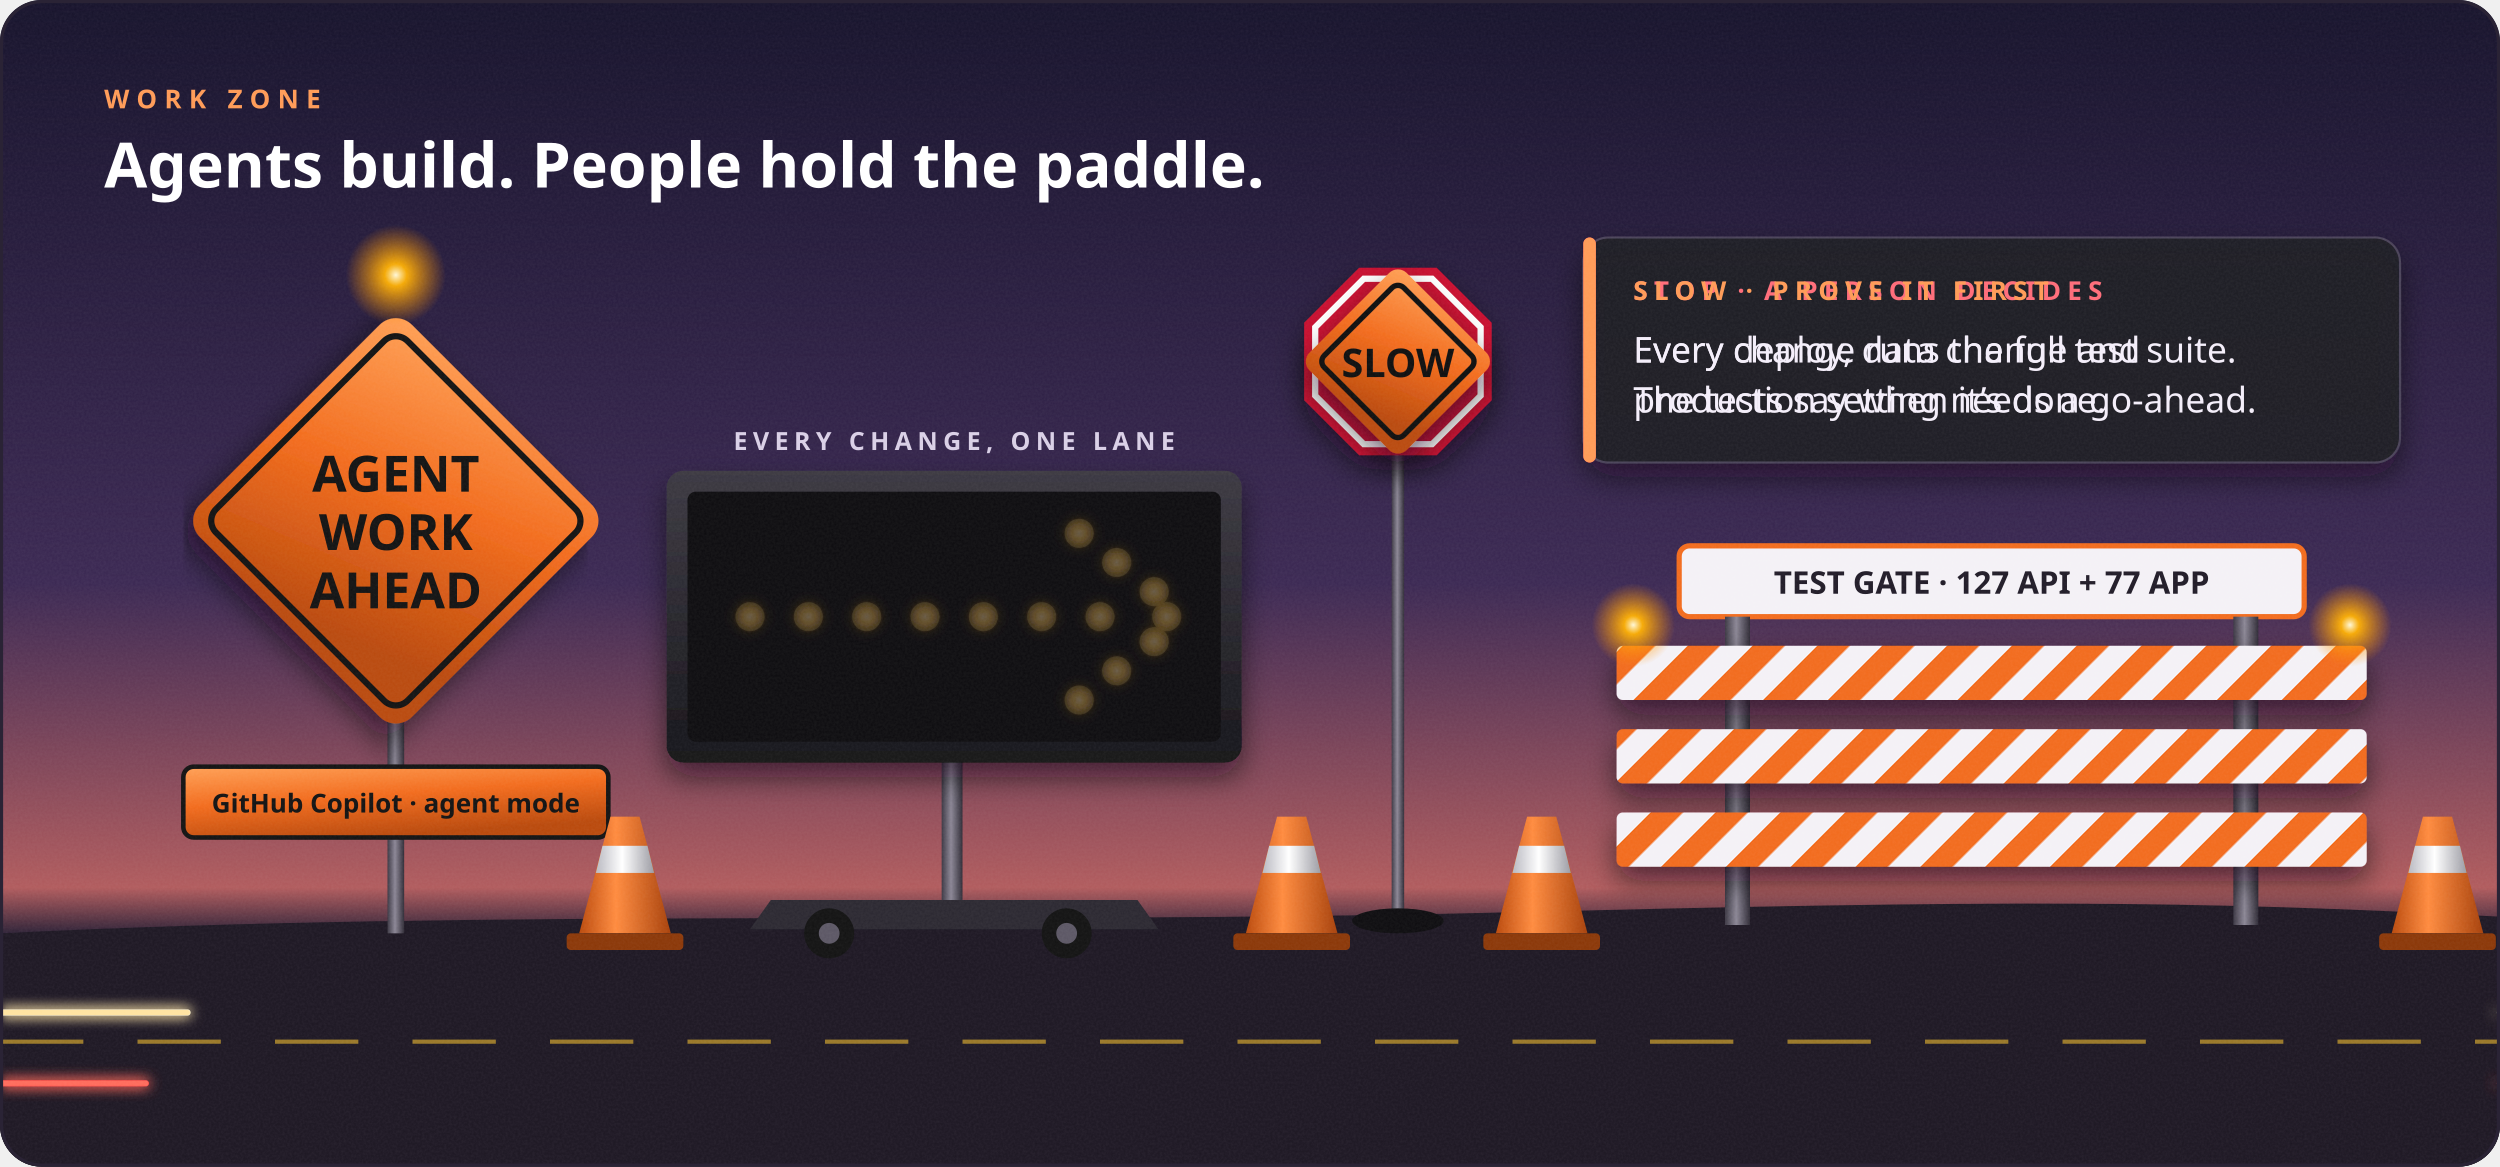
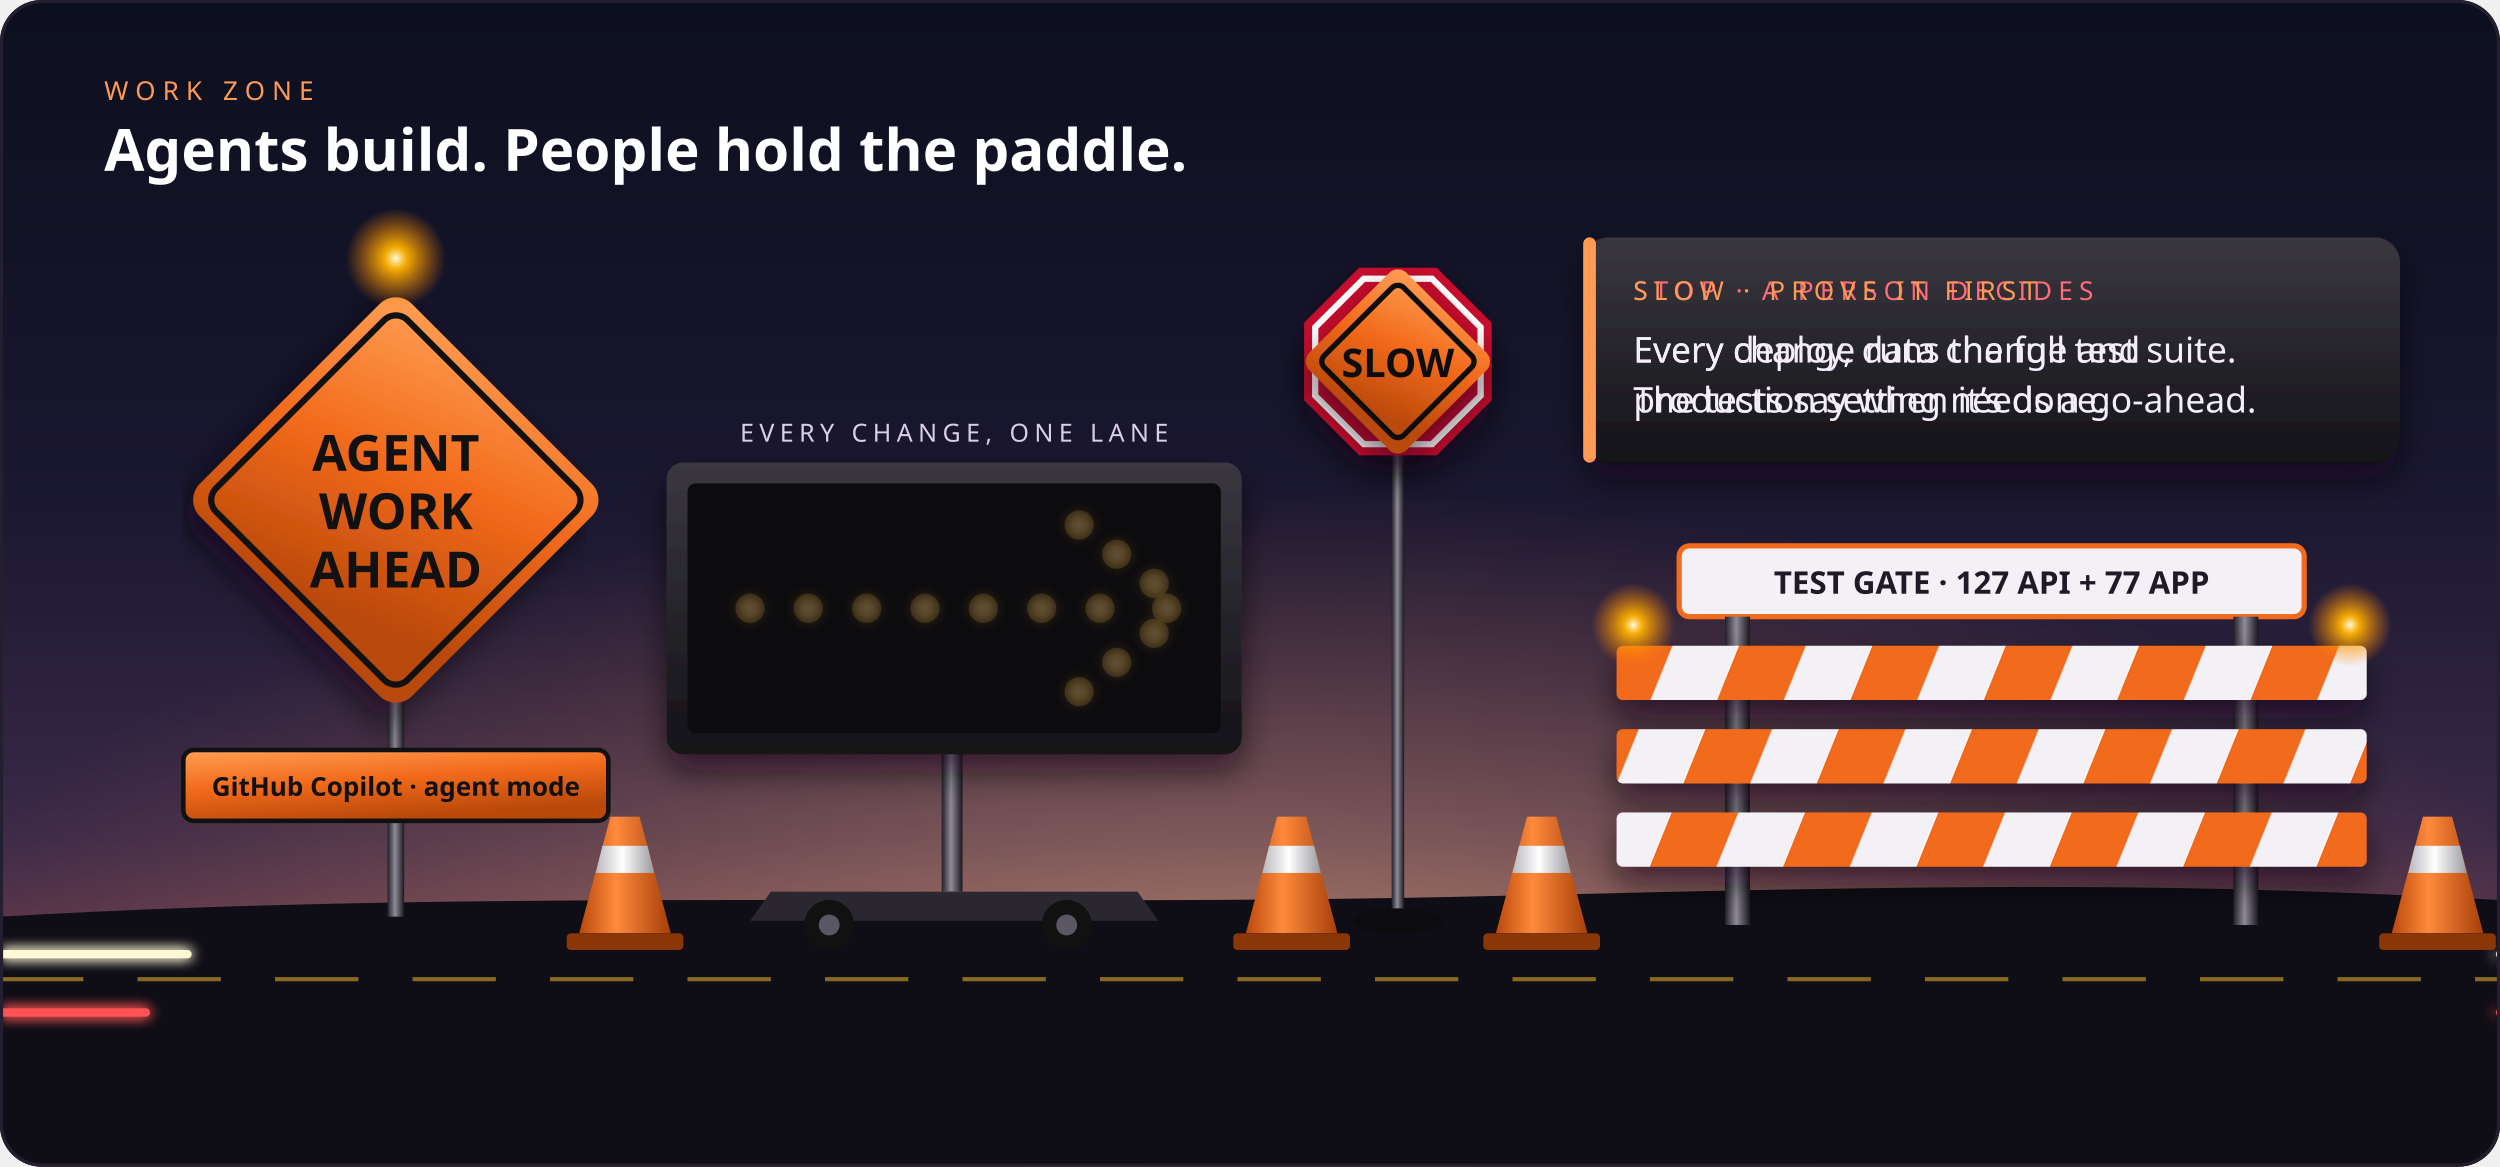
- <svg xmlns="http://www.w3.org/2000/svg" width="1200" height="560" viewBox="0 0 1200 560" font-family="'Segoe UI Variable Display','Segoe UI',system-ui,sans-serif" font-weight="600">
+ <svg xmlns="http://www.w3.org/2000/svg" width="1200" height="560" viewBox="0 0 1200 560" font-family="'Segoe UI Variable Display','Segoe UI',system-ui,sans-serif">
  <defs>
    <linearGradient id="sky" x1="0" y1="0" x2="0" y2="1">
-       <stop offset="0" stop-color="#15112a" />
-       <stop offset=".5" stop-color="#3a2752" />
-       <stop offset=".76" stop-color="#b05a5c" />
-       <stop offset=".8" stop-color="#2a1f35" />
-       <stop offset="1" stop-color="#120e18" />
+       <stop offset="0" stop-color="#0c0f1e" />
+       <stop offset=".42" stop-color="#1a1730" />
+       <stop offset=".72" stop-color="#3a2948" />
+       <stop offset=".92" stop-color="#7a3f4d" />
+     </linearGradient>
+     <radialGradient id="sun" cx=".5" cy="1.02" r=".6">
+       <stop offset="0" stop-color="#ffd9a0" stop-opacity=".8" />
+       <stop offset="1" stop-color="#c96a4a" stop-opacity="0" />
+     </radialGradient>
+     <linearGradient id="post" x1="0" y1="0" x2="1" y2="0">
+       <stop offset="0" stop-color="#221f29" />
+       <stop offset=".45" stop-color="#8f8b98" />
+       <stop offset="1" stop-color="#1a171f" />
    </linearGradient>
    <linearGradient id="orange" x1="0" y1="0" x2=".4" y2="1">
      <stop offset="0" stop-color="#ffa055" />
      <stop offset=".5" stop-color="#f26a1b" />
      <stop offset="1" stop-color="#b9480a" />
    </linearGradient>
    <linearGradient id="coneG" x1="0" y1="0" x2="1" y2="0">
      <stop offset="0" stop-color="#b9480a" />
      <stop offset=".4" stop-color="#ff8a3d" />
      <stop offset="1" stop-color="#a63f08" />
    </linearGradient>
    <linearGradient id="collar" x1="0" y1="0" x2="1" y2="0">
      <stop offset="0" stop-color="#b8b8c0" />
      <stop offset=".45" stop-color="#ffffff" />
      <stop offset="1" stop-color="#9a9aa2" />
    </linearGradient>
-     <linearGradient id="post" x1="0" y1="0" x2="1" y2="0">
-       <stop offset="0" stop-color="#3a3642" />
-       <stop offset=".45" stop-color="#8a8594" />
-       <stop offset="1" stop-color="#2e2a35" />
-     </linearGradient>
    <linearGradient id="housing" x1="0" y1="0" x2="0" y2="1">
      <stop offset="0" stop-color="#3a3740" />
      <stop offset="1" stop-color="#141318" />
    </linearGradient>
+     <pattern id="stripes" width="64" height="32" patternUnits="userSpaceOnUse" patternTransform="skewX(-22)">
+       <rect width="64" height="32" fill="#f4f1f6" />
+       <rect width="32" height="32" fill="#f26a1b" />
+     </pattern>
    <linearGradient id="sheenG" x1="0" y1="0" x2="1" y2="0">
      <stop offset="0" stop-color="#fff" stop-opacity="0" />
      <stop offset=".5" stop-color="#fff" stop-opacity=".38" />
      <stop offset="1" stop-color="#fff" stop-opacity="0" />
    </linearGradient>
    <radialGradient id="beacon">
-       <stop offset="0" stop-color="#fff7d6" />
-       <stop offset=".22" stop-color="#ffb000" stop-opacity=".95" />
-       <stop offset="1" stop-color="#ff8a00" stop-opacity="0" />
+       <stop offset="0" stop-color="#fff8d6" />
+       <stop offset=".22" stop-color="#ffb300" stop-opacity=".95" />
+       <stop offset="1" stop-color="#ff7b00" stop-opacity="0" />
    </radialGradient>
    <radialGradient id="lamp">
      <stop offset="0" stop-color="#fff4cf" />
-       <stop offset=".45" stop-color="#ffb000" />
+       <stop offset=".45" stop-color="#ffb300" />
      <stop offset="1" stop-color="#ff8a00" stop-opacity="0" />
    </radialGradient>
-     <pattern id="stripes" width="22" height="22" patternUnits="userSpaceOnUse" patternTransform="rotate(45)">
-       <rect width="22" height="22" fill="#f4f1f6" />
-       <rect width="11" height="22" fill="#f26a1b" />
-     </pattern>
    <filter id="shadow" x="-20%" y="-20%" width="140%" height="150%">
-       <feDropShadow dx="0" dy="7" stdDeviation="7" flood-color="#07050c" flood-opacity=".6" />
-     </filter>
-     <filter id="glow" x="-80%" y="-80%" width="260%" height="260%">
+       <feDropShadow dx="0" dy="8" stdDeviation="8" flood-color="#07050c" flood-opacity=".6" />
+     </filter>
+     <filter id="glow" x="-60%" y="-60%" width="220%" height="220%">
      <feGaussianBlur stdDeviation="3" result="b" />
      <feMerge>
        <feMergeNode in="b" />
        <feMergeNode in="b" />
        <feMergeNode in="SourceGraphic" />
      </feMerge>
    </filter>
+     <filter id="soft" x="-30%" y="-30%" width="160%" height="160%">
+       <feGaussianBlur stdDeviation="10" />
+     </filter>
    <filter id="grain" x="0" y="0" width="100%" height="100%">
-       <feTurbulence type="fractalNoise" baseFrequency=".85" numOctaves="2" seed="8" />
-       <feColorMatrix values="0 0 0 0 1  0 0 0 0 1  0 0 0 0 1  0 0 0 .06 0" />
+       <feTurbulence type="fractalNoise" baseFrequency=".75" numOctaves="2" seed="3" />
+       <feColorMatrix values="0 0 0 0 1  0 0 0 0 1  0 0 0 0 1  0 0 0 .07 0" />
      <feComposite in2="SourceGraphic" operator="in" />
    </filter>
-     <clipPath id="dmd">
-       <rect x="-72" y="-72" width="144" height="144" rx="11" transform="rotate(45)" />
-     </clipPath>
    <clipPath id="frame">
      <rect width="1200" height="560" rx="20" />
    </clipPath>
    <g id="cone">
      <path d="M-7 -56 H7 L22 0 H-22 Z" fill="url(#coneG)" />
      <path d="M-10.8 -42 H10.8 L14 -29 H-14 Z" fill="url(#collar)" />
      <rect x="-28" y="0" width="56" height="8" rx="2" fill="#8a3606" />
    </g>
+     <clipPath id="cStop">
+       <rect x="-72" y="-72" width="144" height="144" rx="11" transform="rotate(45)" />
+     </clipPath>
  </defs>
  <style>
    .stop{animation:stopA 8s steps(1) infinite}
    @keyframes stopA{0%{opacity:1}50%,100%{opacity:0}}
    .slow{animation:slowA 8s steps(1) infinite}
    @keyframes slowA{0%{opacity:0}50%,100%{opacity:1}}
    .flip{animation:flip 8s ease-in-out infinite;transform-box:fill-box;transform-origin:center}
    @keyframes flip{0%,44%{transform:scaleX(1)}50%{transform:scaleX(.02)}56%,94%{transform:scaleX(1)}100%{transform:scaleX(.02)}}
    .beacon{animation:beacon 1.2s ease-in-out infinite}
    @keyframes beacon{0%,100%{opacity:1}50%{opacity:.05}}
-     .seq{opacity:.12;animation:seq 1.8s steps(1) infinite}
-     @keyframes seq{0%{opacity:1}62%,100%{opacity:.12}}
+     .seq{opacity:.1;animation:seq 1.8s steps(1) infinite}
+     @keyframes seq{0%{opacity:1}62%,100%{opacity:.1}}
    .sheen{animation:sheen 6s cubic-bezier(.45,0,.2,1) infinite}
    @keyframes sheen{0%{transform:translateX(0)}30%,100%{transform:translateX(520px)}}
-     .head{stroke-dasharray:90 1110;animation:head 3s linear infinite}
+     .head{stroke-dasharray:90 1110;animation:head 2.8s linear infinite}
    @keyframes head{from{stroke-dashoffset:-1110}to{stroke-dashoffset:90}}
-     .tail{stroke-dasharray:70 1130;animation:tail 3.8s linear infinite}
+     .tail{stroke-dasharray:70 1130;animation:tail 3.6s linear infinite}
    @keyframes tail{from{stroke-dashoffset:70}to{stroke-dashoffset:-1130}}
+     .drift{animation:drift 6s ease-in-out infinite}
+     @keyframes drift{0%,100%{transform:rotate(-.6deg)}50%{transform:rotate(.6deg)}}
    @media (prefers-reduced-motion: reduce){*{animation:none!important}.slow{opacity:0}.seq{opacity:1}}
  </style>
  <g clip-path="url(#frame)">
    <rect width="1200" height="560" fill="url(#sky)" />
-     <path d="M0 448 C 240 436, 480 444, 720 438 S 1050 432, 1200 440 V560 H0 Z" fill="#1c1622" />
-     <path d="M0 500 H1200" stroke="#ffc72c" stroke-width="2" stroke-dasharray="40 26" opacity=".55" />
+     <rect width="1200" height="560" fill="url(#sun)" />
+     <circle cx="600" cy="540" r="50" fill="#fff2cf" opacity=".8" filter="url(#soft)" />
+     <path d="M0 440 C 240 426, 480 436, 720 430 S 1050 424, 1200 432 V560 H0 Z" fill="#0f0d15" />
+     <path d="M0 470 H1200" stroke="#ffc72c" stroke-width="2" stroke-dasharray="40 26" opacity=".5" />
    <g fill="none" stroke-linecap="round" filter="url(#glow)">
-       <path class="head" d="M0 486 H1200" stroke="#fff3cf" stroke-width="3" />
-       <path class="head" style="animation-delay:-1.4s" d="M0 486 H1200" stroke="#ffe3a0" stroke-width="2.4" />
-       <path class="tail" d="M0 520 H1200" stroke="#ff4a4a" stroke-width="3" />
-       <path class="tail" style="animation-delay:-2s" d="M0 520 H1200" stroke="#ff6a5a" stroke-width="2.4" />
-     </g>
-     <text x="50" y="52" font-size="12.5" letter-spacing="3.5" fill="#ff9a55">WORK ZONE</text>
-     <text x="50" y="90" font-size="30" fill="#fff">Agents build. People hold the paddle.</text>
-     <rect x="186" y="340" width="8" height="108" fill="url(#post)" />
-     <g transform="translate(190 250)">
-       <rect x="-72" y="-72" width="144" height="144" rx="11" fill="url(#orange)" transform="rotate(45)" filter="url(#shadow)" />
-       <rect x="-65" y="-65" width="130" height="130" rx="8" fill="none" stroke="#111" stroke-width="3" transform="rotate(45)" />
-       <g clip-path="url(#dmd)">
-         <g class="sheen">
-           <rect x="-260" y="-110" width="70" height="220" fill="url(#sheenG)" transform="skewX(-22)" />
+       <path class="head" d="M0 458 H1200" stroke="#fff8d6" stroke-width="4" />
+       <path class="head" style="animation-delay:-1.4s" d="M0 458 H1200" stroke="#fff8d6" stroke-width="3" />
+       <path class="tail" d="M0 486 H1200" stroke="#ff5252" stroke-width="4" />
+       <path class="tail" style="animation-delay:-2s" d="M0 486 H1200" stroke="#ff5252" stroke-width="3" />
+     </g>
+     <text x="50" y="48" font-size="12.5" letter-spacing="3.4" fill="#ff9a55">WORK ZONE</text>
+     <text x="50" y="82" font-size="28" font-weight="600" fill="#fff">Agents build. People hold the paddle.</text>
+     <g class="drift" style="transform-origin:190px 420px">
+       <rect x="186" y="330" width="8" height="110" fill="url(#post)" />
+       <g transform="translate(190 240)">
+         <rect x="-72" y="-72" width="144" height="144" rx="11" fill="url(#orange)" transform="rotate(45)" filter="url(#shadow)" />
+         <rect x="-65" y="-65" width="130" height="130" rx="8" fill="none" stroke="#111" stroke-width="3" transform="rotate(45)" />
+         <g clip-path="url(#cStop)">
+           <g class="sheen">
+             <rect x="-260" y="-110" width="70" height="220" fill="url(#sheenG)" transform="skewX(-22)" />
+           </g>
        </g>
-       </g>
-       <g text-anchor="middle" font-size="24" font-weight="700" fill="#111">
-         <text y="-14">AGENT</text>
-         <text y="14">WORK</text>
-         <text y="42">AHEAD</text>
-       </g>
-     </g>
-     <g class="beacon">
-       <circle cx="190" cy="132" r="24" fill="url(#beacon)" />
-     </g>
-     <rect x="88" y="368" width="204" height="34" rx="5" fill="url(#orange)" stroke="#111" stroke-width="2.2" />
-     <text x="190" y="390" text-anchor="middle" font-size="12.5" font-weight="700" fill="#111">GitHub Copilot · agent mode</text>
-     <rect x="452" y="360" width="10" height="72" fill="url(#post)" />
-     <path d="M370 432 H546 L556 446 H360 Z" fill="#2a2730" />
-     <circle cx="398" cy="448" r="12" fill="#111" />
-     <circle cx="398" cy="448" r="5" fill="#5b5664" />
-     <circle cx="512" cy="448" r="12" fill="#111" />
-     <circle cx="512" cy="448" r="5" fill="#5b5664" />
+         <g text-anchor="middle" font-size="24" font-weight="700" fill="#111">
+           <text y="-14">AGENT</text>
+           <text y="14">WORK</text>
+           <text y="42">AHEAD</text>
+         </g>
+       </g>
+       <g class="beacon">
+         <circle cx="190" cy="124" r="24" fill="url(#beacon)" />
+       </g>
+       <rect x="88" y="360" width="204" height="34" rx="5" fill="url(#orange)" stroke="#111" stroke-width="2.2" />
+       <text x="190" y="382" text-anchor="middle" font-size="12.5" font-weight="700" fill="#111">GitHub Copilot · agent mode</text>
+     </g>
+     <rect x="452" y="356" width="10" height="72" fill="url(#post)" />
+     <path d="M370 428 H546 L556 442 H360 Z" fill="#2a2730" />
+     <circle cx="398" cy="444" r="12" fill="#111" />
+     <circle cx="398" cy="444" r="5" fill="#5b5664" />
+     <circle cx="512" cy="444" r="12" fill="#111" />
+     <circle cx="512" cy="444" r="5" fill="#5b5664" />
    <g filter="url(#shadow)">
-       <rect x="320" y="226" width="276" height="140" rx="8" fill="url(#housing)" />
-     </g>
-     <rect x="330" y="236" width="256" height="120" rx="4" fill="#0c0b0e" />
+       <rect x="320" y="222" width="276" height="140" rx="8" fill="url(#housing)" />
+     </g>
+     <rect x="330" y="232" width="256" height="120" rx="4" fill="#0c0b0e" />
    <g fill="#2a2621">
-       <circle cx="360" cy="296" r="7" />
-       <circle cx="388" cy="296" r="7" />
-       <circle cx="416" cy="296" r="7" />
-       <circle cx="444" cy="296" r="7" />
-       <circle cx="472" cy="296" r="7" />
-       <circle cx="500" cy="296" r="7" />
-       <circle cx="528" cy="296" r="7" />
-       <circle cx="518" cy="256" r="7" />
-       <circle cx="536" cy="270" r="7" />
-       <circle cx="554" cy="284" r="7" />
-       <circle cx="560" cy="296" r="7" />
-       <circle cx="554" cy="308" r="7" />
-       <circle cx="536" cy="322" r="7" />
-       <circle cx="518" cy="336" r="7" />
+       <circle cx="360" cy="292" r="7" />
+       <circle cx="388" cy="292" r="7" />
+       <circle cx="416" cy="292" r="7" />
+       <circle cx="444" cy="292" r="7" />
+       <circle cx="472" cy="292" r="7" />
+       <circle cx="500" cy="292" r="7" />
+       <circle cx="528" cy="292" r="7" />
+       <circle cx="518" cy="252" r="7" />
+       <circle cx="536" cy="266" r="7" />
+       <circle cx="554" cy="280" r="7" />
+       <circle cx="560" cy="292" r="7" />
+       <circle cx="554" cy="304" r="7" />
+       <circle cx="536" cy="318" r="7" />
+       <circle cx="518" cy="332" r="7" />
    </g>
    <g fill="url(#lamp)" filter="url(#glow)">
-       <circle class="seq" style="animation-delay:0s" cx="360" cy="296" r="8" />
-       <circle class="seq" style="animation-delay:.1s" cx="388" cy="296" r="8" />
-       <circle class="seq" style="animation-delay:.2s" cx="416" cy="296" r="8" />
-       <circle class="seq" style="animation-delay:.3s" cx="444" cy="296" r="8" />
-       <circle class="seq" style="animation-delay:.4s" cx="472" cy="296" r="8" />
-       <circle class="seq" style="animation-delay:.5s" cx="500" cy="296" r="8" />
-       <circle class="seq" style="animation-delay:.6s" cx="528" cy="296" r="8" />
-       <circle class="seq" style="animation-delay:.6s" cx="518" cy="256" r="8" />
-       <circle class="seq" style="animation-delay:.65s" cx="536" cy="270" r="8" />
-       <circle class="seq" style="animation-delay:.7s" cx="554" cy="284" r="8" />
-       <circle class="seq" style="animation-delay:.75s" cx="560" cy="296" r="8" />
-       <circle class="seq" style="animation-delay:.7s" cx="554" cy="308" r="8" />
-       <circle class="seq" style="animation-delay:.65s" cx="536" cy="322" r="8" />
-       <circle class="seq" style="animation-delay:.6s" cx="518" cy="336" r="8" />
-     </g>
-     <text x="458" y="216" text-anchor="middle" font-size="12" letter-spacing="2.6" fill="#d9cfe6">EVERY CHANGE, ONE LANE</text>
+       <circle class="seq" style="animation-delay:0s" cx="360" cy="292" r="8" />
+       <circle class="seq" style="animation-delay:.1s" cx="388" cy="292" r="8" />
+       <circle class="seq" style="animation-delay:.2s" cx="416" cy="292" r="8" />
+       <circle class="seq" style="animation-delay:.3s" cx="444" cy="292" r="8" />
+       <circle class="seq" style="animation-delay:.4s" cx="472" cy="292" r="8" />
+       <circle class="seq" style="animation-delay:.5s" cx="500" cy="292" r="8" />
+       <circle class="seq" style="animation-delay:.6s" cx="528" cy="292" r="8" />
+       <circle class="seq" style="animation-delay:.6s" cx="518" cy="252" r="8" />
+       <circle class="seq" style="animation-delay:.65s" cx="536" cy="266" r="8" />
+       <circle class="seq" style="animation-delay:.7s" cx="554" cy="280" r="8" />
+       <circle class="seq" style="animation-delay:.75s" cx="560" cy="292" r="8" />
+       <circle class="seq" style="animation-delay:.7s" cx="554" cy="304" r="8" />
+       <circle class="seq" style="animation-delay:.65s" cx="536" cy="318" r="8" />
+       <circle class="seq" style="animation-delay:.6s" cx="518" cy="332" r="8" />
+     </g>
+     <text x="458" y="212" text-anchor="middle" font-size="12" letter-spacing="2.6" fill="#d9cfe6">EVERY CHANGE, ONE LANE</text>
    <rect x="668" y="210" width="6" height="230" fill="url(#post)" />
    <ellipse cx="671" cy="442" rx="22" ry="6" fill="#0c0b0e" />
    <g class="flip">
      <g class="stop" filter="url(#shadow)">
        <path d="M652.4 128.5 L689.6 128.5 L716 154.9 L716 192.1 L689.6 218.5 L652.4 218.5 L626 192.1 L626 154.9 Z" fill="#c8102e" />
        <path d="M654.6 133.8 L687.4 133.8 L710.7 157.1 L710.7 189.9 L687.4 213.2 L654.6 213.2 L631.3 189.9 L631.3 157.1 Z" fill="none" stroke="#fff" stroke-width="3" />
        <text x="671" y="181" text-anchor="middle" font-size="22" font-weight="800" fill="#fff">STOP</text>
      </g>
      <g class="slow" filter="url(#shadow)">
        <rect x="-33" y="-33" width="66" height="66" rx="6" fill="url(#orange)" transform="translate(671 173.5) rotate(45)" />
        <rect x="-27" y="-27" width="54" height="54" rx="4" fill="none" stroke="#111" stroke-width="2.6" transform="translate(671 173.5) rotate(45)" />
        <text x="671" y="181" text-anchor="middle" font-size="19" font-weight="800" fill="#111">SLOW</text>
      </g>
    </g>
    <g filter="url(#shadow)">
-       <rect x="760" y="114" width="392" height="108" rx="12" fill="#1d1a24" fill-opacity=".92" stroke="#4a4258" />
+       <rect x="760" y="114" width="392" height="108" rx="12" fill="url(#housing)" />
    </g>
    <g class="stop">
      <rect x="760" y="114" width="6" height="108" rx="3" fill="#ff4a5a" />
      <text x="784" y="144" font-size="12.5" letter-spacing="3" fill="#ff6b78">STOP · A PERSON DECIDES</text>
      <text x="784" y="174" font-size="17" font-weight="400" fill="#f4eefa">Every deploy, data change and</text>
      <text x="784" y="198" font-size="17" font-weight="400" fill="#f4eefa">production setting needs a go-ahead.</text>
    </g>
    <g class="slow">
      <rect x="760" y="114" width="6" height="108" rx="3" fill="#ff9a55" />
      <text x="784" y="144" font-size="12.5" letter-spacing="3" fill="#ff9a55">SLOW · PROVE IT FIRST</text>
      <text x="784" y="174" font-size="17" font-weight="400" fill="#f4eefa">Every change runs the full test suite.</text>
      <text x="784" y="198" font-size="17" font-weight="400" fill="#f4eefa">The tests say when it’s done.</text>
    </g>
    <rect x="806" y="262" width="300" height="34" rx="5" fill="#f4f1f6" stroke="#f26a1b" stroke-width="2.5" />
    <text x="956" y="285" text-anchor="middle" font-size="15" font-weight="700" fill="#1f1a26">TEST GATE · 127 API + 77 APP</text>
    <rect x="828" y="296" width="12" height="148" fill="url(#post)" />
    <rect x="1072" y="296" width="12" height="148" fill="url(#post)" />
    <g filter="url(#shadow)">
      <rect x="776" y="310" width="360" height="26" rx="3" fill="url(#stripes)" />
      <rect x="776" y="350" width="360" height="26" rx="3" fill="url(#stripes)" />
      <rect x="776" y="390" width="360" height="26" rx="3" fill="url(#stripes)" />
    </g>
    <g class="beacon">
      <circle cx="784" cy="300" r="20" fill="url(#beacon)" />
    </g>
    <g class="beacon" style="animation-delay:-.6s">
      <circle cx="1128" cy="300" r="20" fill="url(#beacon)" />
    </g>
    <use href="#cone" x="300" y="448" />
    <use href="#cone" x="620" y="448" />
    <use href="#cone" x="740" y="448" />
    <use href="#cone" x="1170" y="448" />
-     <rect width="1200" height="560" filter="url(#grain)" />
  </g>
-   <rect x=".75" y=".75" width="1198.5" height="558.5" rx="19.5" fill="none" stroke="#2a2335" stroke-width="1.5" />
+   <rect x=".75" y=".75" width="1198.5" height="558.5" rx="19.5" fill="none" stroke="#241f30" stroke-width="1.5" />
</svg>
